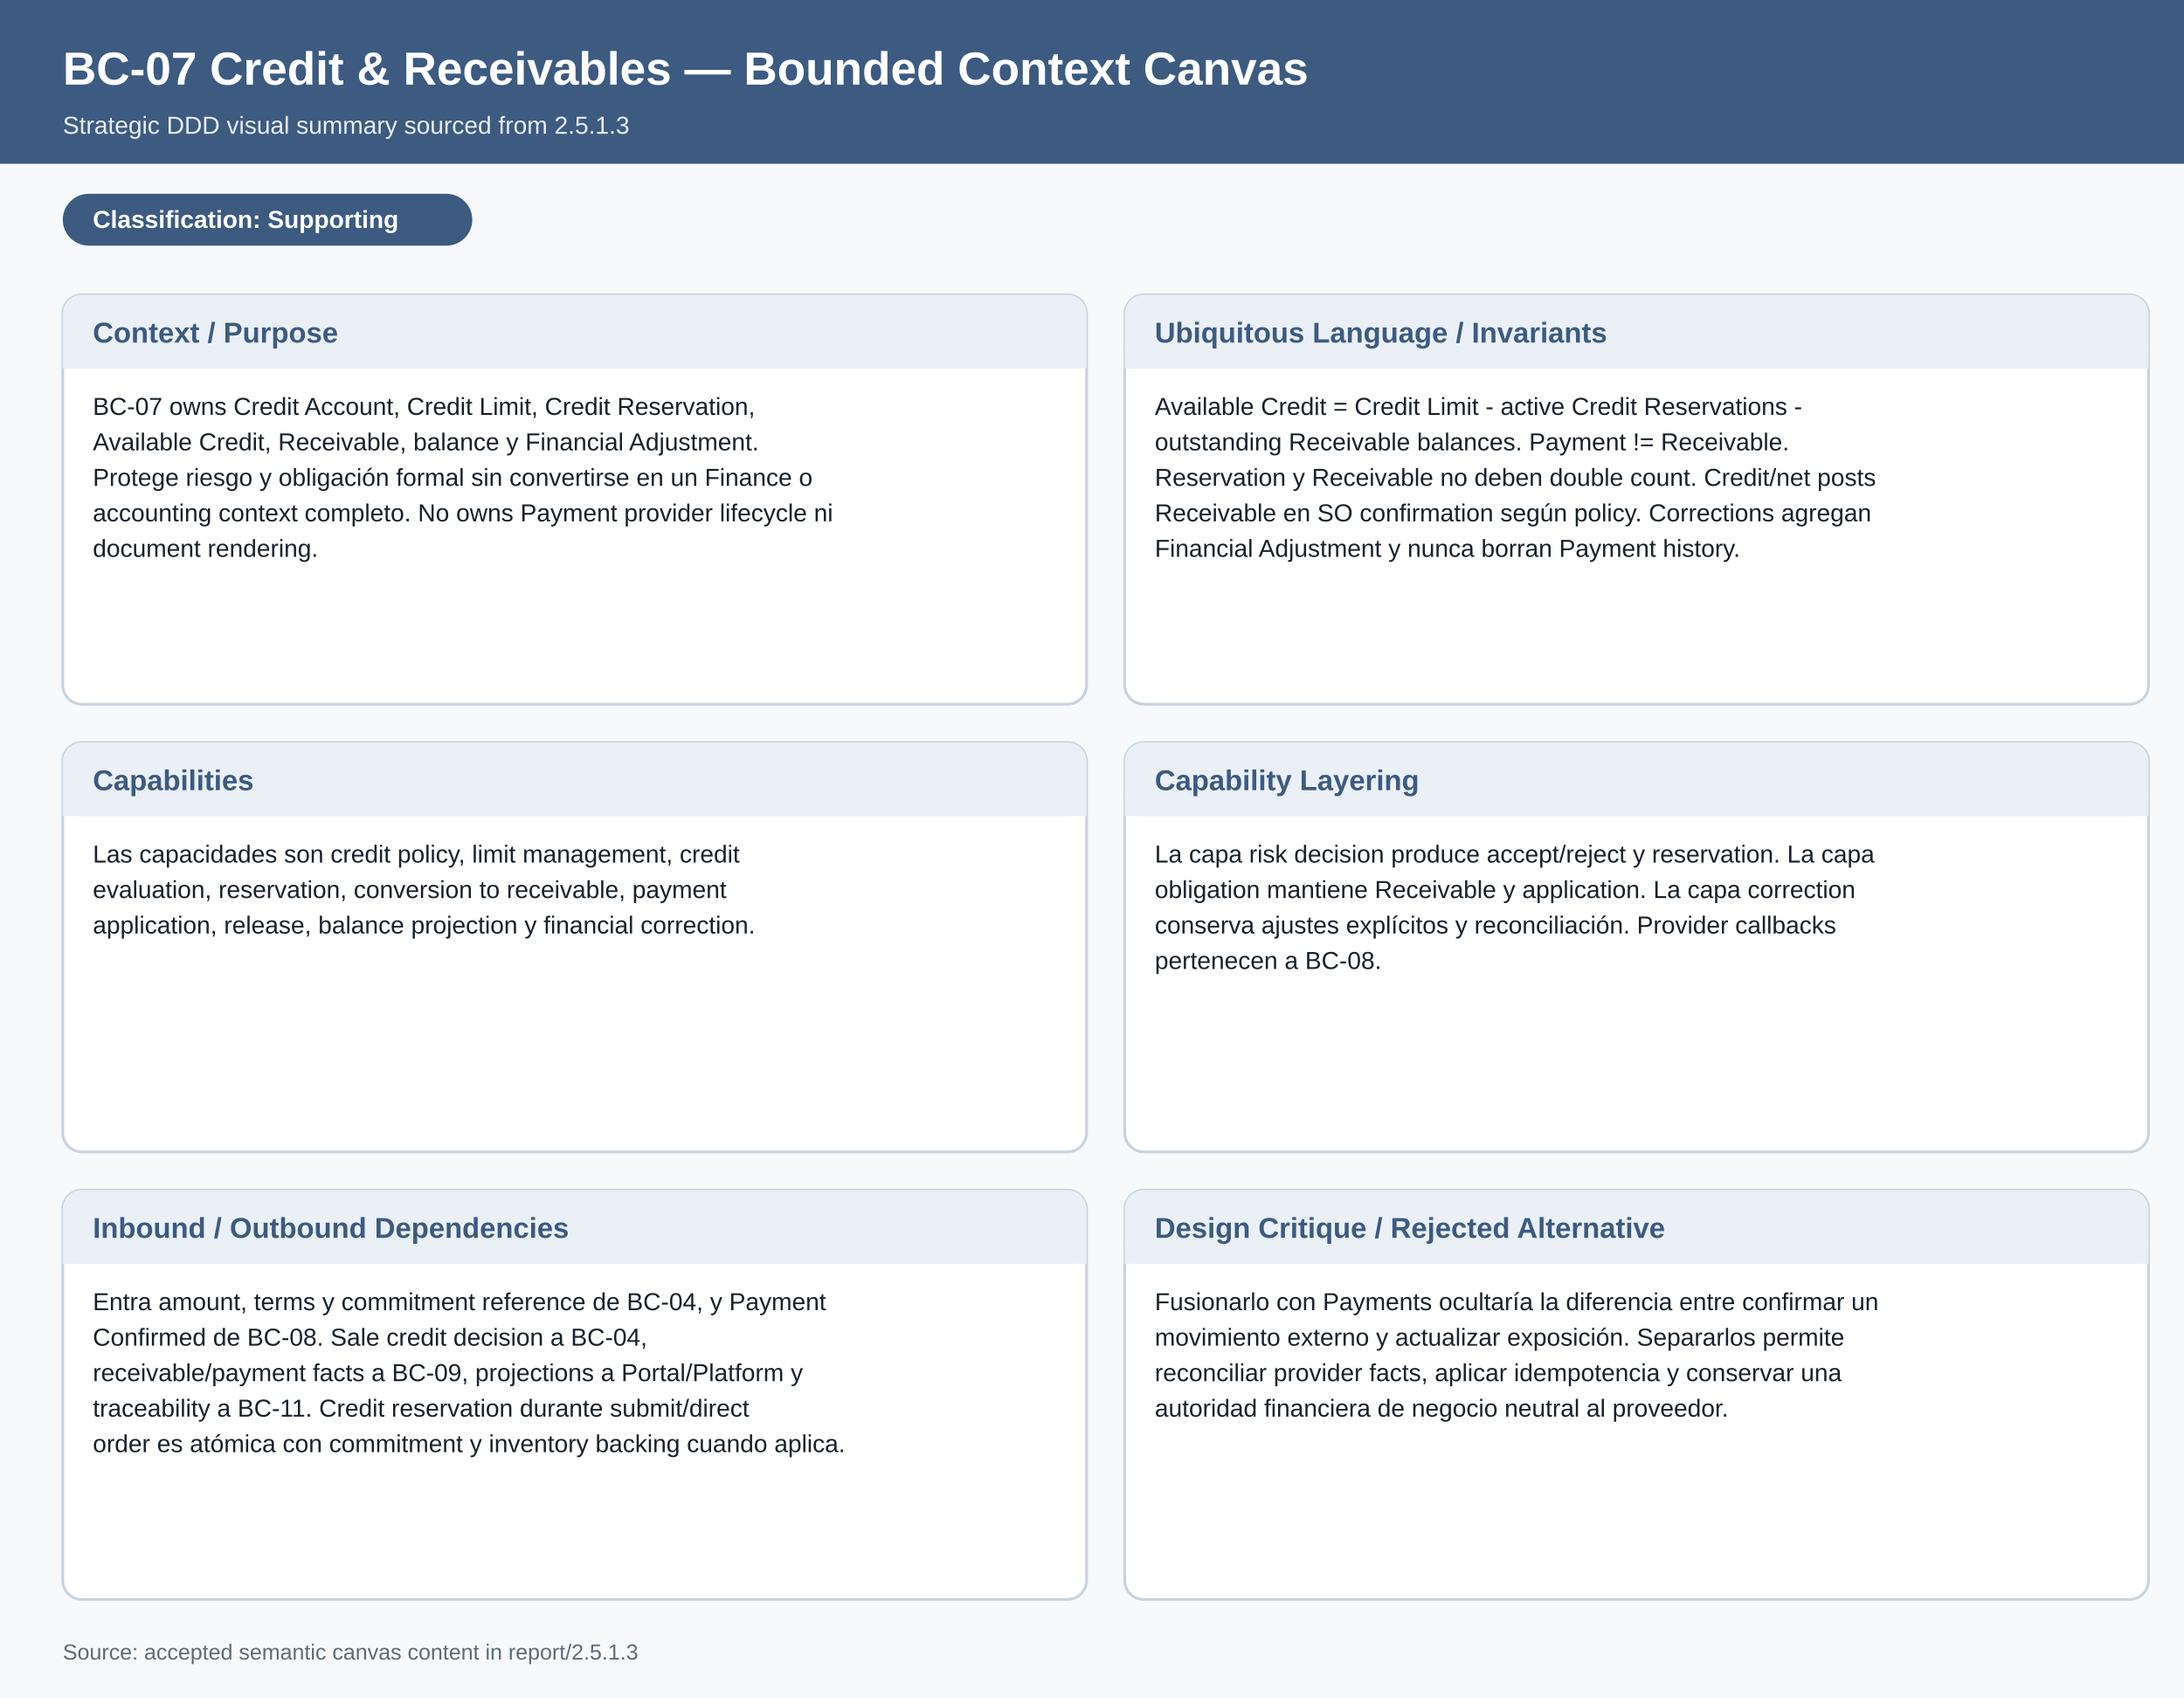
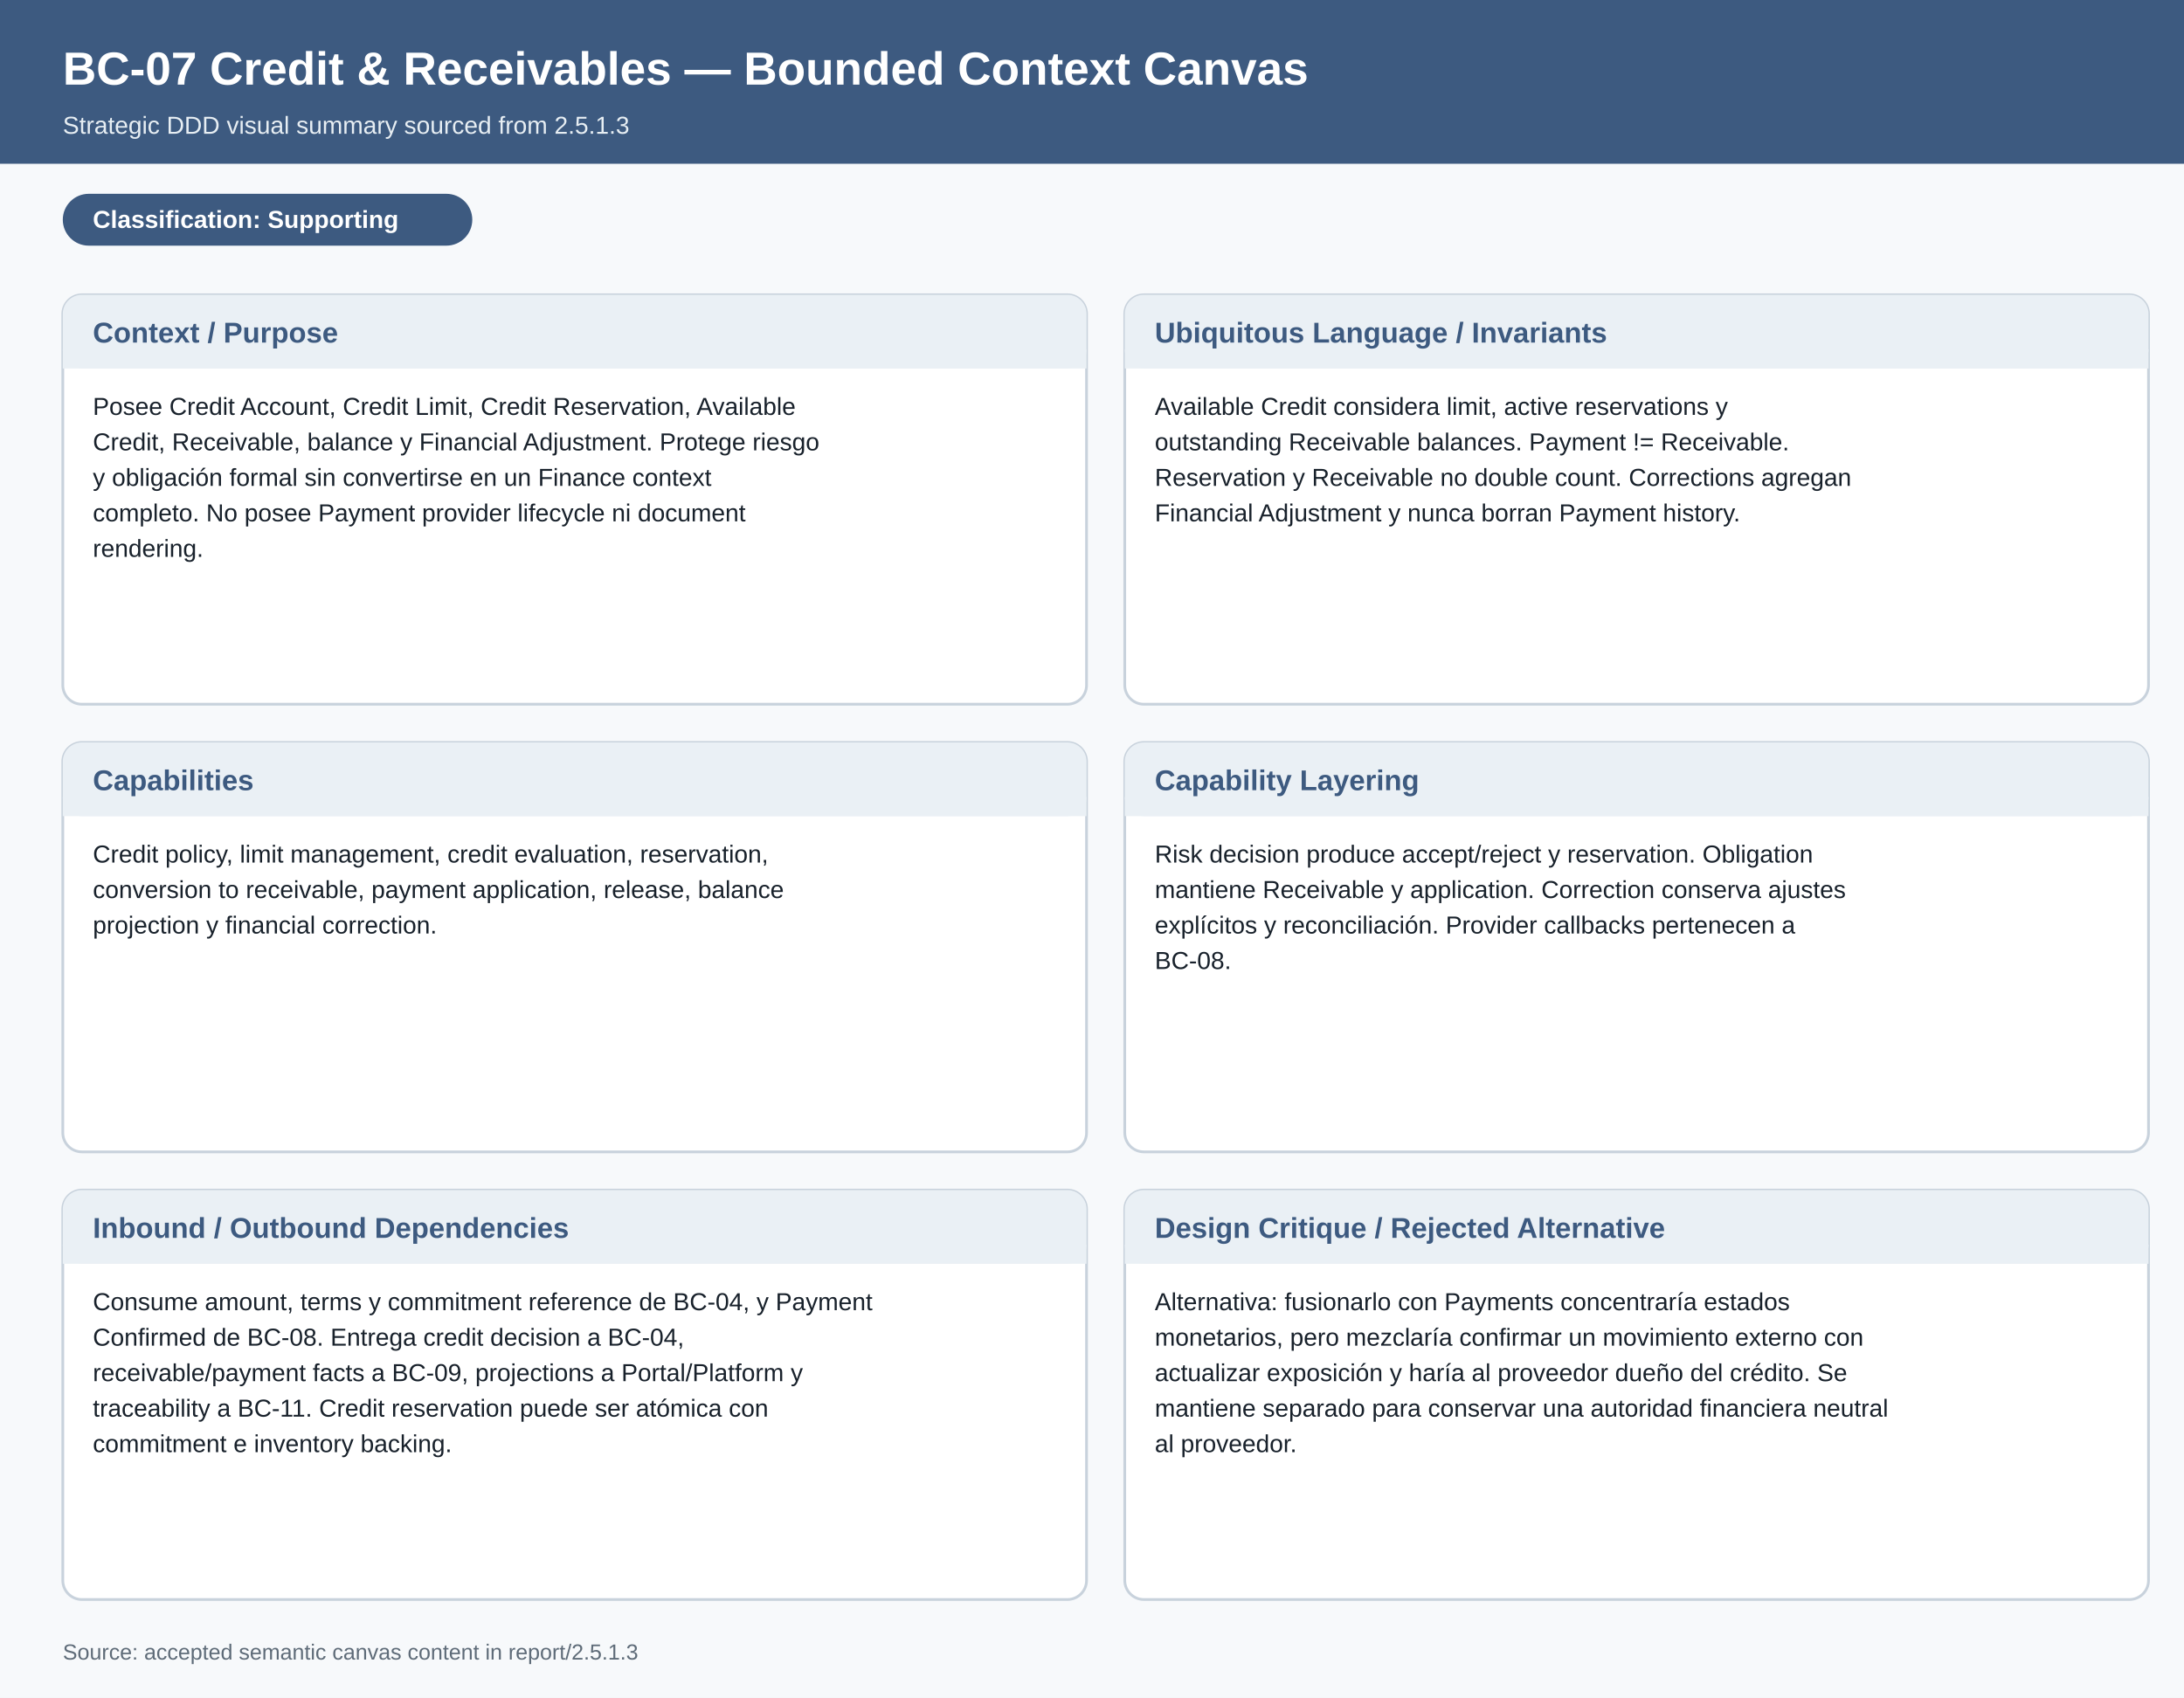
<svg xmlns="http://www.w3.org/2000/svg" width="1600" height="1244" viewBox="0 0 1600 1244">
  <rect width="100%" height="100%" fill="#f7f9fb" />
  <rect width="1600" height="120" fill="#3d5a80" />
  <text x="46" y="62" font-family="Arial, Helvetica, sans-serif" font-size="34px" font-weight="700" fill="#ffffff">BC-07 Credit &amp; Receivables — Bounded Context Canvas</text>
  <text x="46" y="98" font-family="Arial, Helvetica, sans-serif" font-size="18px" font-weight="400" fill="#e7eef3">Strategic DDD visual summary sourced from 2.5.1.3</text>
  <rect x="46" y="142" width="300" height="38" rx="19" fill="#3d5a80" />
  <text x="68" y="167" font-family="Arial, Helvetica, sans-serif" font-size="18px" font-weight="700" fill="#ffffff">Classification: Supporting</text>
  <rect x="46" y="216" width="750" height="300" rx="14" fill="#ffffff" stroke="#c8d2dc" stroke-width="2" />
  <rect x="46" y="216" width="750" height="54" rx="14" fill="#eaf0f5" />
  <rect x="46" y="256" width="750" height="14" fill="#eaf0f5" />
  <text x="68" y="251" font-family="Arial, Helvetica, sans-serif" font-size="21px" font-weight="700" fill="#3d5a80">Context / Purpose</text>
-   <text x="68" y="304" font-family="Arial, Helvetica, sans-serif" font-size="18px" font-weight="400" fill="#18212b">BC-07 owns Credit Account, Credit Limit, Credit Reservation,</text>
-   <text x="68" y="330" font-family="Arial, Helvetica, sans-serif" font-size="18px" font-weight="400" fill="#18212b">Available Credit, Receivable, balance y Financial Adjustment.</text>
-   <text x="68" y="356" font-family="Arial, Helvetica, sans-serif" font-size="18px" font-weight="400" fill="#18212b">Protege riesgo y obligación formal sin convertirse en un Finance o</text>
-   <text x="68" y="382" font-family="Arial, Helvetica, sans-serif" font-size="18px" font-weight="400" fill="#18212b">accounting context completo. No owns Payment provider lifecycle ni</text>
-   <text x="68" y="408" font-family="Arial, Helvetica, sans-serif" font-size="18px" font-weight="400" fill="#18212b">document rendering.</text>
+   <text x="68" y="304" font-family="Arial, Helvetica, sans-serif" font-size="18px" font-weight="400" fill="#18212b">Posee Credit Account, Credit Limit, Credit Reservation, Available</text>
+   <text x="68" y="330" font-family="Arial, Helvetica, sans-serif" font-size="18px" font-weight="400" fill="#18212b">Credit, Receivable, balance y Financial Adjustment. Protege riesgo</text>
+   <text x="68" y="356" font-family="Arial, Helvetica, sans-serif" font-size="18px" font-weight="400" fill="#18212b">y obligación formal sin convertirse en un Finance context</text>
+   <text x="68" y="382" font-family="Arial, Helvetica, sans-serif" font-size="18px" font-weight="400" fill="#18212b">completo. No posee Payment provider lifecycle ni document</text>
+   <text x="68" y="408" font-family="Arial, Helvetica, sans-serif" font-size="18px" font-weight="400" fill="#18212b">rendering.</text>
  <rect x="824" y="216" width="750" height="300" rx="14" fill="#ffffff" stroke="#c8d2dc" stroke-width="2" />
  <rect x="824" y="216" width="750" height="54" rx="14" fill="#eaf0f5" />
  <rect x="824" y="256" width="750" height="14" fill="#eaf0f5" />
  <text x="846" y="251" font-family="Arial, Helvetica, sans-serif" font-size="21px" font-weight="700" fill="#3d5a80">Ubiquitous Language / Invariants</text>
-   <text x="846" y="304" font-family="Arial, Helvetica, sans-serif" font-size="18px" font-weight="400" fill="#18212b">Available Credit = Credit Limit - active Credit Reservations -</text>
+   <text x="846" y="304" font-family="Arial, Helvetica, sans-serif" font-size="18px" font-weight="400" fill="#18212b">Available Credit considera limit, active reservations y</text>
  <text x="846" y="330" font-family="Arial, Helvetica, sans-serif" font-size="18px" font-weight="400" fill="#18212b">outstanding Receivable balances. Payment != Receivable.</text>
-   <text x="846" y="356" font-family="Arial, Helvetica, sans-serif" font-size="18px" font-weight="400" fill="#18212b">Reservation y Receivable no deben double count. Credit/net posts</text>
-   <text x="846" y="382" font-family="Arial, Helvetica, sans-serif" font-size="18px" font-weight="400" fill="#18212b">Receivable en SO confirmation según policy. Corrections agregan</text>
-   <text x="846" y="408" font-family="Arial, Helvetica, sans-serif" font-size="18px" font-weight="400" fill="#18212b">Financial Adjustment y nunca borran Payment history.</text>
+   <text x="846" y="356" font-family="Arial, Helvetica, sans-serif" font-size="18px" font-weight="400" fill="#18212b">Reservation y Receivable no double count. Corrections agregan</text>
+   <text x="846" y="382" font-family="Arial, Helvetica, sans-serif" font-size="18px" font-weight="400" fill="#18212b">Financial Adjustment y nunca borran Payment history.</text>
  <rect x="46" y="544" width="750" height="300" rx="14" fill="#ffffff" stroke="#c8d2dc" stroke-width="2" />
  <rect x="46" y="544" width="750" height="54" rx="14" fill="#eaf0f5" />
  <rect x="46" y="584" width="750" height="14" fill="#eaf0f5" />
  <text x="68" y="579" font-family="Arial, Helvetica, sans-serif" font-size="21px" font-weight="700" fill="#3d5a80">Capabilities</text>
-   <text x="68" y="632" font-family="Arial, Helvetica, sans-serif" font-size="18px" font-weight="400" fill="#18212b">Las capacidades son credit policy, limit management, credit</text>
-   <text x="68" y="658" font-family="Arial, Helvetica, sans-serif" font-size="18px" font-weight="400" fill="#18212b">evaluation, reservation, conversion to receivable, payment</text>
-   <text x="68" y="684" font-family="Arial, Helvetica, sans-serif" font-size="18px" font-weight="400" fill="#18212b">application, release, balance projection y financial correction.</text>
+   <text x="68" y="632" font-family="Arial, Helvetica, sans-serif" font-size="18px" font-weight="400" fill="#18212b">Credit policy, limit management, credit evaluation, reservation,</text>
+   <text x="68" y="658" font-family="Arial, Helvetica, sans-serif" font-size="18px" font-weight="400" fill="#18212b">conversion to receivable, payment application, release, balance</text>
+   <text x="68" y="684" font-family="Arial, Helvetica, sans-serif" font-size="18px" font-weight="400" fill="#18212b">projection y financial correction.</text>
  <rect x="824" y="544" width="750" height="300" rx="14" fill="#ffffff" stroke="#c8d2dc" stroke-width="2" />
  <rect x="824" y="544" width="750" height="54" rx="14" fill="#eaf0f5" />
  <rect x="824" y="584" width="750" height="14" fill="#eaf0f5" />
  <text x="846" y="579" font-family="Arial, Helvetica, sans-serif" font-size="21px" font-weight="700" fill="#3d5a80">Capability Layering</text>
-   <text x="846" y="632" font-family="Arial, Helvetica, sans-serif" font-size="18px" font-weight="400" fill="#18212b">La capa risk decision produce accept/reject y reservation. La capa</text>
-   <text x="846" y="658" font-family="Arial, Helvetica, sans-serif" font-size="18px" font-weight="400" fill="#18212b">obligation mantiene Receivable y application. La capa correction</text>
-   <text x="846" y="684" font-family="Arial, Helvetica, sans-serif" font-size="18px" font-weight="400" fill="#18212b">conserva ajustes explícitos y reconciliación. Provider callbacks</text>
-   <text x="846" y="710" font-family="Arial, Helvetica, sans-serif" font-size="18px" font-weight="400" fill="#18212b">pertenecen a BC-08.</text>
+   <text x="846" y="632" font-family="Arial, Helvetica, sans-serif" font-size="18px" font-weight="400" fill="#18212b">Risk decision produce accept/reject y reservation. Obligation</text>
+   <text x="846" y="658" font-family="Arial, Helvetica, sans-serif" font-size="18px" font-weight="400" fill="#18212b">mantiene Receivable y application. Correction conserva ajustes</text>
+   <text x="846" y="684" font-family="Arial, Helvetica, sans-serif" font-size="18px" font-weight="400" fill="#18212b">explícitos y reconciliación. Provider callbacks pertenecen a</text>
+   <text x="846" y="710" font-family="Arial, Helvetica, sans-serif" font-size="18px" font-weight="400" fill="#18212b">BC-08.</text>
  <rect x="46" y="872" width="750" height="300" rx="14" fill="#ffffff" stroke="#c8d2dc" stroke-width="2" />
  <rect x="46" y="872" width="750" height="54" rx="14" fill="#eaf0f5" />
  <rect x="46" y="912" width="750" height="14" fill="#eaf0f5" />
  <text x="68" y="907" font-family="Arial, Helvetica, sans-serif" font-size="21px" font-weight="700" fill="#3d5a80">Inbound / Outbound Dependencies</text>
-   <text x="68" y="960" font-family="Arial, Helvetica, sans-serif" font-size="18px" font-weight="400" fill="#18212b">Entra amount, terms y commitment reference de BC-04, y Payment</text>
-   <text x="68" y="986" font-family="Arial, Helvetica, sans-serif" font-size="18px" font-weight="400" fill="#18212b">Confirmed de BC-08. Sale credit decision a BC-04,</text>
+   <text x="68" y="960" font-family="Arial, Helvetica, sans-serif" font-size="18px" font-weight="400" fill="#18212b">Consume amount, terms y commitment reference de BC-04, y Payment</text>
+   <text x="68" y="986" font-family="Arial, Helvetica, sans-serif" font-size="18px" font-weight="400" fill="#18212b">Confirmed de BC-08. Entrega credit decision a BC-04,</text>
  <text x="68" y="1012" font-family="Arial, Helvetica, sans-serif" font-size="18px" font-weight="400" fill="#18212b">receivable/payment facts a BC-09, projections a Portal/Platform y</text>
-   <text x="68" y="1038" font-family="Arial, Helvetica, sans-serif" font-size="18px" font-weight="400" fill="#18212b">traceability a BC-11. Credit reservation durante submit/direct</text>
-   <text x="68" y="1064" font-family="Arial, Helvetica, sans-serif" font-size="18px" font-weight="400" fill="#18212b">order es atómica con commitment y inventory backing cuando aplica.</text>
+   <text x="68" y="1038" font-family="Arial, Helvetica, sans-serif" font-size="18px" font-weight="400" fill="#18212b">traceability a BC-11. Credit reservation puede ser atómica con</text>
+   <text x="68" y="1064" font-family="Arial, Helvetica, sans-serif" font-size="18px" font-weight="400" fill="#18212b">commitment e inventory backing.</text>
  <rect x="824" y="872" width="750" height="300" rx="14" fill="#ffffff" stroke="#c8d2dc" stroke-width="2" />
  <rect x="824" y="872" width="750" height="54" rx="14" fill="#eaf0f5" />
  <rect x="824" y="912" width="750" height="14" fill="#eaf0f5" />
  <text x="846" y="907" font-family="Arial, Helvetica, sans-serif" font-size="21px" font-weight="700" fill="#3d5a80">Design Critique / Rejected Alternative</text>
-   <text x="846" y="960" font-family="Arial, Helvetica, sans-serif" font-size="18px" font-weight="400" fill="#18212b">Fusionarlo con Payments ocultaría la diferencia entre confirmar un</text>
-   <text x="846" y="986" font-family="Arial, Helvetica, sans-serif" font-size="18px" font-weight="400" fill="#18212b">movimiento externo y actualizar exposición. Separarlos permite</text>
-   <text x="846" y="1012" font-family="Arial, Helvetica, sans-serif" font-size="18px" font-weight="400" fill="#18212b">reconciliar provider facts, aplicar idempotencia y conservar una</text>
-   <text x="846" y="1038" font-family="Arial, Helvetica, sans-serif" font-size="18px" font-weight="400" fill="#18212b">autoridad financiera de negocio neutral al proveedor.</text>
+   <text x="846" y="960" font-family="Arial, Helvetica, sans-serif" font-size="18px" font-weight="400" fill="#18212b">Alternativa: fusionarlo con Payments concentraría estados</text>
+   <text x="846" y="986" font-family="Arial, Helvetica, sans-serif" font-size="18px" font-weight="400" fill="#18212b">monetarios, pero mezclaría confirmar un movimiento externo con</text>
+   <text x="846" y="1012" font-family="Arial, Helvetica, sans-serif" font-size="18px" font-weight="400" fill="#18212b">actualizar exposición y haría al proveedor dueño del crédito. Se</text>
+   <text x="846" y="1038" font-family="Arial, Helvetica, sans-serif" font-size="18px" font-weight="400" fill="#18212b">mantiene separado para conservar una autoridad financiera neutral</text>
+   <text x="846" y="1064" font-family="Arial, Helvetica, sans-serif" font-size="18px" font-weight="400" fill="#18212b">al proveedor.</text>
  <text x="46" y="1216" font-family="Arial, Helvetica, sans-serif" font-size="16px" font-weight="400" fill="#5e6b78">Source: accepted semantic canvas content in report/2.5.1.3</text>
</svg>
